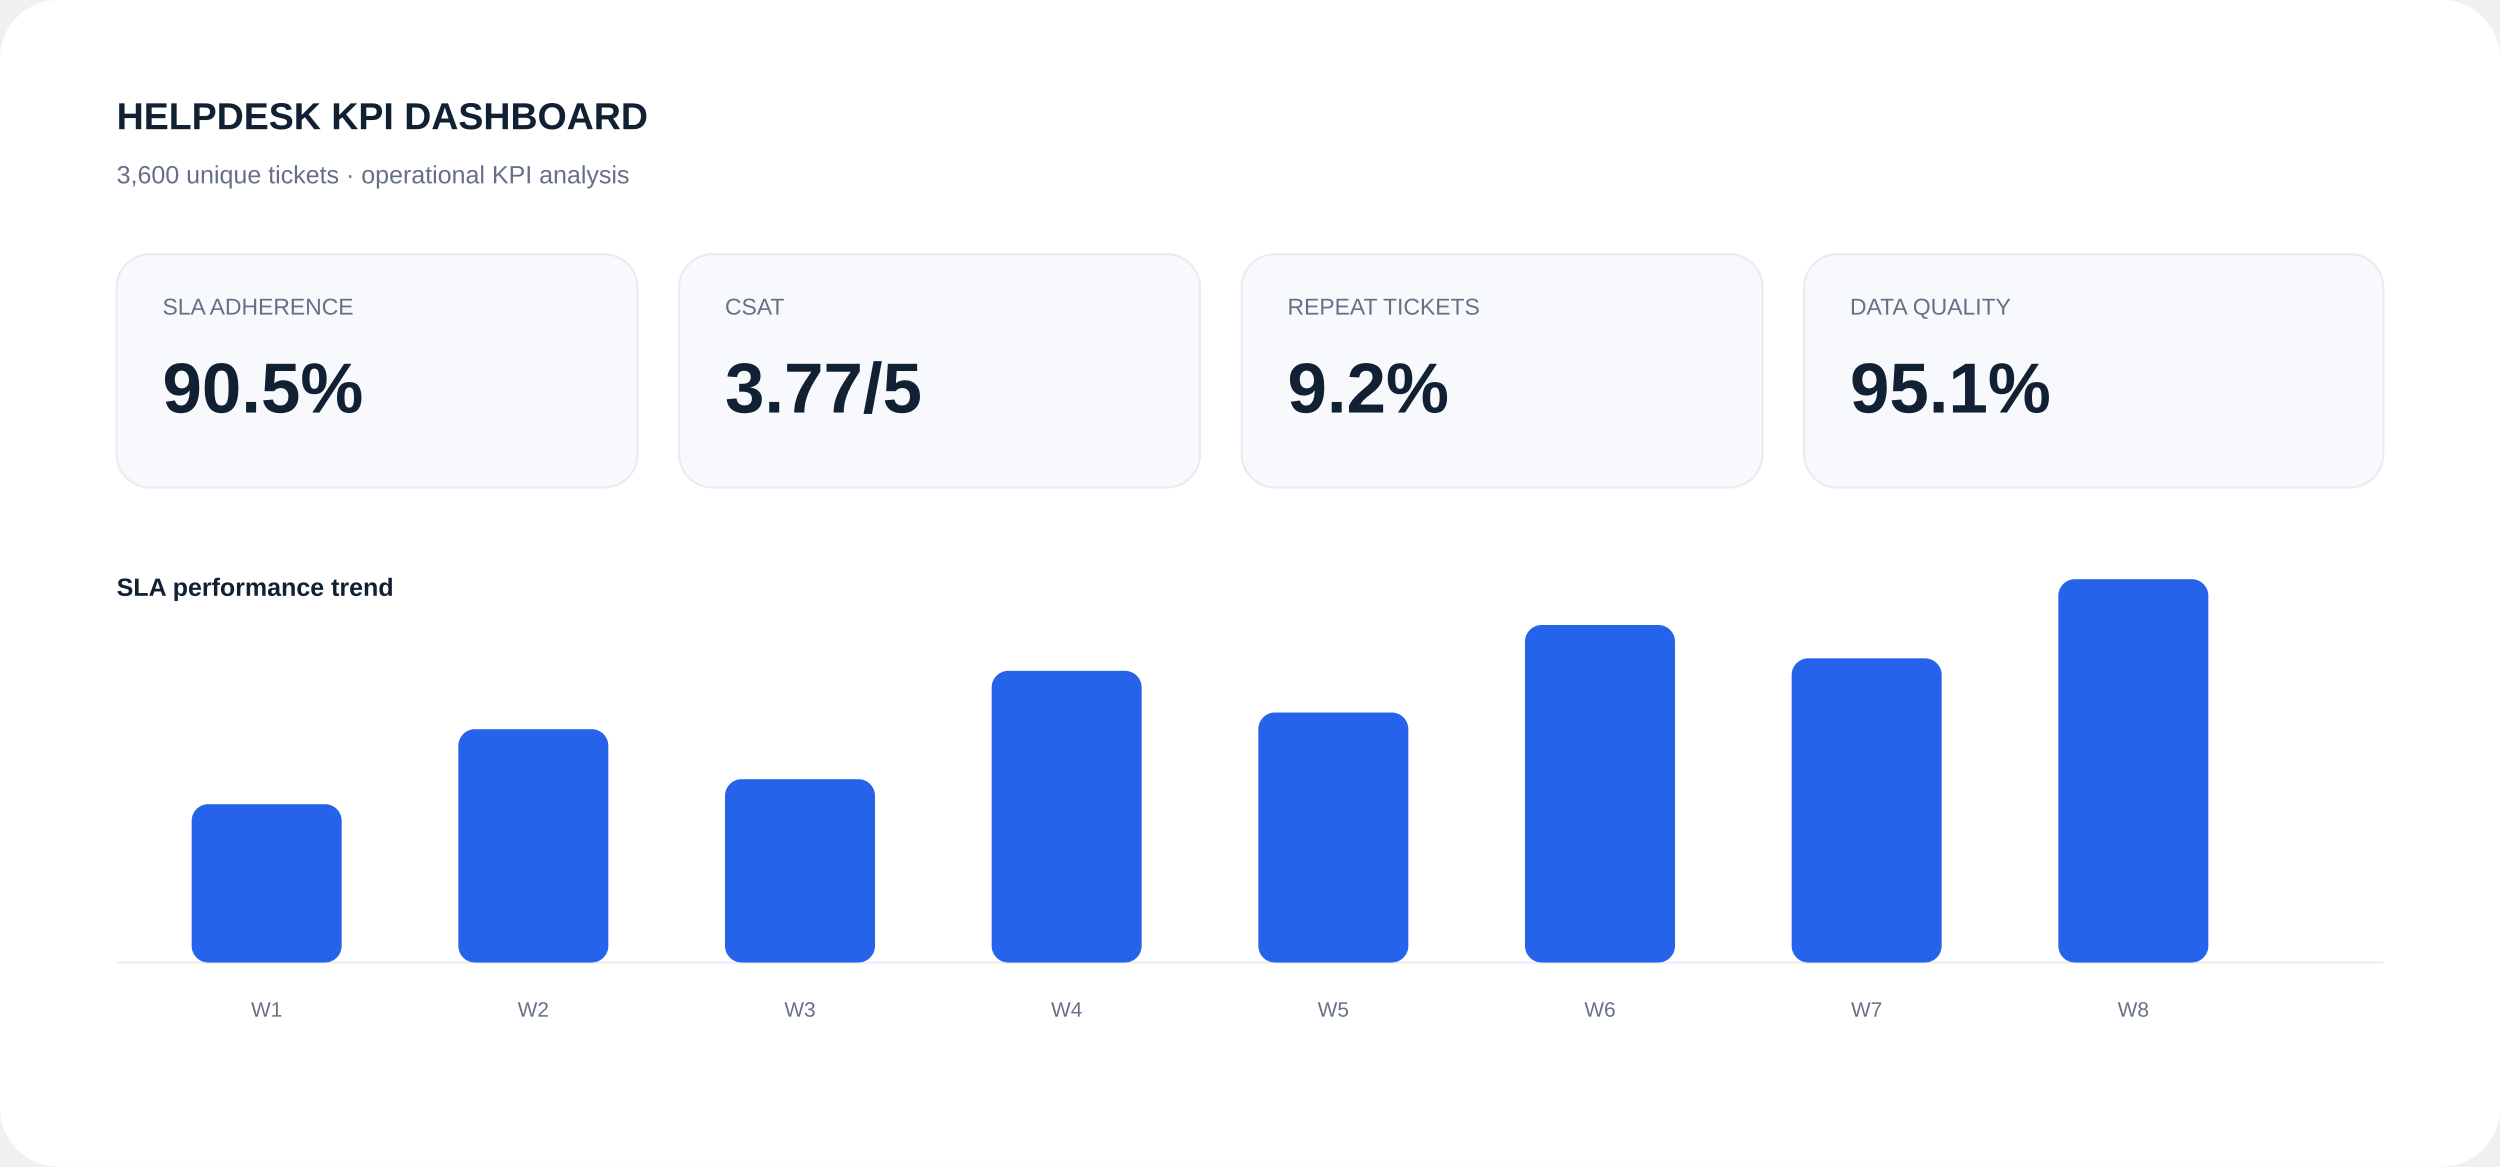
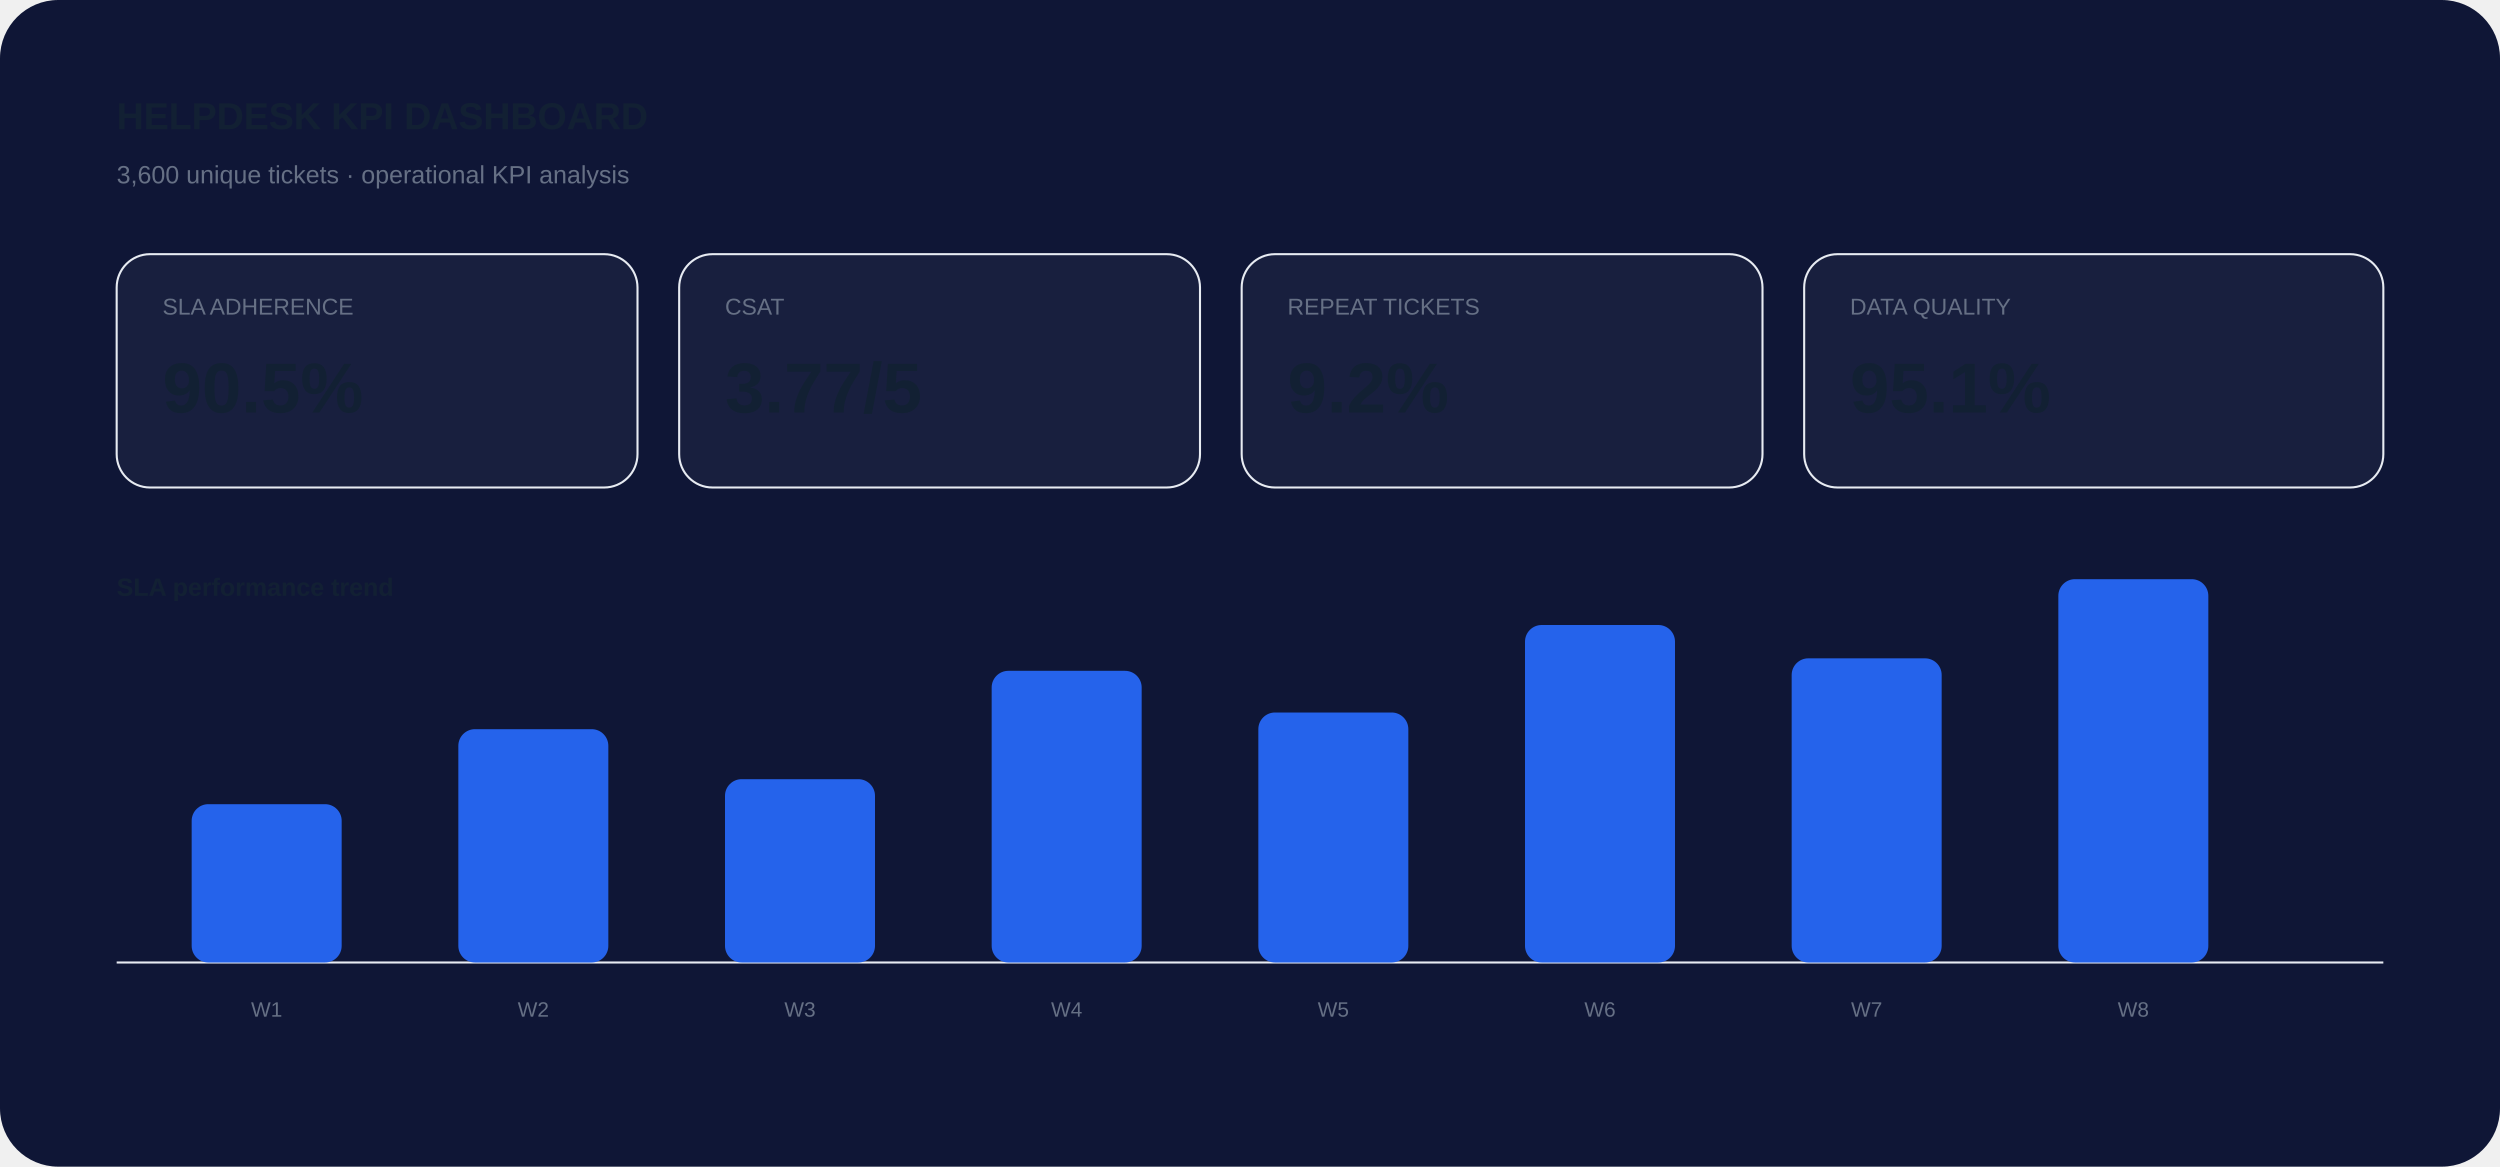
<svg xmlns="http://www.w3.org/2000/svg" viewBox="0 0 1200 560">
-   <rect width="1200" height="560" rx="28" fill="#fff" />
+   <rect width="1200" height="560" rx="28" fill="#0F1636" />
  <text x="56" y="62" font-family="Arial, sans-serif" font-size="18" font-weight="700" fill="#122033">HELPDESK KPI DASHBOARD</text>
  <text x="56" y="88" font-family="Arial, sans-serif" font-size="12" fill="#667085">3,600 unique tickets · operational KPI analysis</text>
  <g font-family="Arial, sans-serif">
-     <rect x="56" y="122" width="250" height="112" rx="16" fill="#f7f9fc" stroke="#e7ebf2" />
+     <rect x="56" y="122" width="250" height="112" rx="16" fill="rgba(255,255,255,.04)" stroke="#e7ebf2" />
    <text x="78" y="151" font-size="11" fill="#667085">SLA ADHERENCE</text>
    <text x="78" y="198" font-size="34" font-weight="800" fill="#122033">90.5%</text>
-     <rect x="326" y="122" width="250" height="112" rx="16" fill="#f7f9fc" stroke="#e7ebf2" />
+     <rect x="326" y="122" width="250" height="112" rx="16" fill="rgba(255,255,255,.04)" stroke="#e7ebf2" />
    <text x="348" y="151" font-size="11" fill="#667085">CSAT</text>
    <text x="348" y="198" font-size="34" font-weight="800" fill="#122033">3.77/5</text>
-     <rect x="596" y="122" width="250" height="112" rx="16" fill="#f7f9fc" stroke="#e7ebf2" />
+     <rect x="596" y="122" width="250" height="112" rx="16" fill="rgba(255,255,255,.04)" stroke="#e7ebf2" />
    <text x="618" y="151" font-size="11" fill="#667085">REPEAT TICKETS</text>
    <text x="618" y="198" font-size="34" font-weight="800" fill="#122033">9.2%</text>
-     <rect x="866" y="122" width="278" height="112" rx="16" fill="#f7f9fc" stroke="#e7ebf2" />
+     <rect x="866" y="122" width="278" height="112" rx="16" fill="rgba(255,255,255,.04)" stroke="#e7ebf2" />
    <text x="888" y="151" font-size="11" fill="#667085">DATA QUALITY</text>
    <text x="888" y="198" font-size="34" font-weight="800" fill="#122033">95.1%</text>
    <text x="56" y="286" font-size="12" font-weight="700" fill="#122033">SLA performance trend</text>
    <line x1="56" y1="462" x2="1144" y2="462" stroke="#e7ebf2" />
    <g fill="#2563eb">
      <rect x="92" y="386" width="72" height="76" rx="8" />
      <rect x="220" y="350" width="72" height="112" rx="8" />
      <rect x="348" y="374" width="72" height="88" rx="8" />
      <rect x="476" y="322" width="72" height="140" rx="8" />
      <rect x="604" y="342" width="72" height="120" rx="8" />
      <rect x="732" y="300" width="72" height="162" rx="8" />
      <rect x="860" y="316" width="72" height="146" rx="8" />
      <rect x="988" y="278" width="72" height="184" rx="8" />
    </g>
    <g font-size="10" fill="#667085" text-anchor="middle">
      <text x="128" y="488">W1</text>
      <text x="256" y="488">W2</text>
      <text x="384" y="488">W3</text>
      <text x="512" y="488">W4</text>
      <text x="640" y="488">W5</text>
      <text x="768" y="488">W6</text>
      <text x="896" y="488">W7</text>
      <text x="1024" y="488">W8</text>
    </g>
  </g>
</svg>
